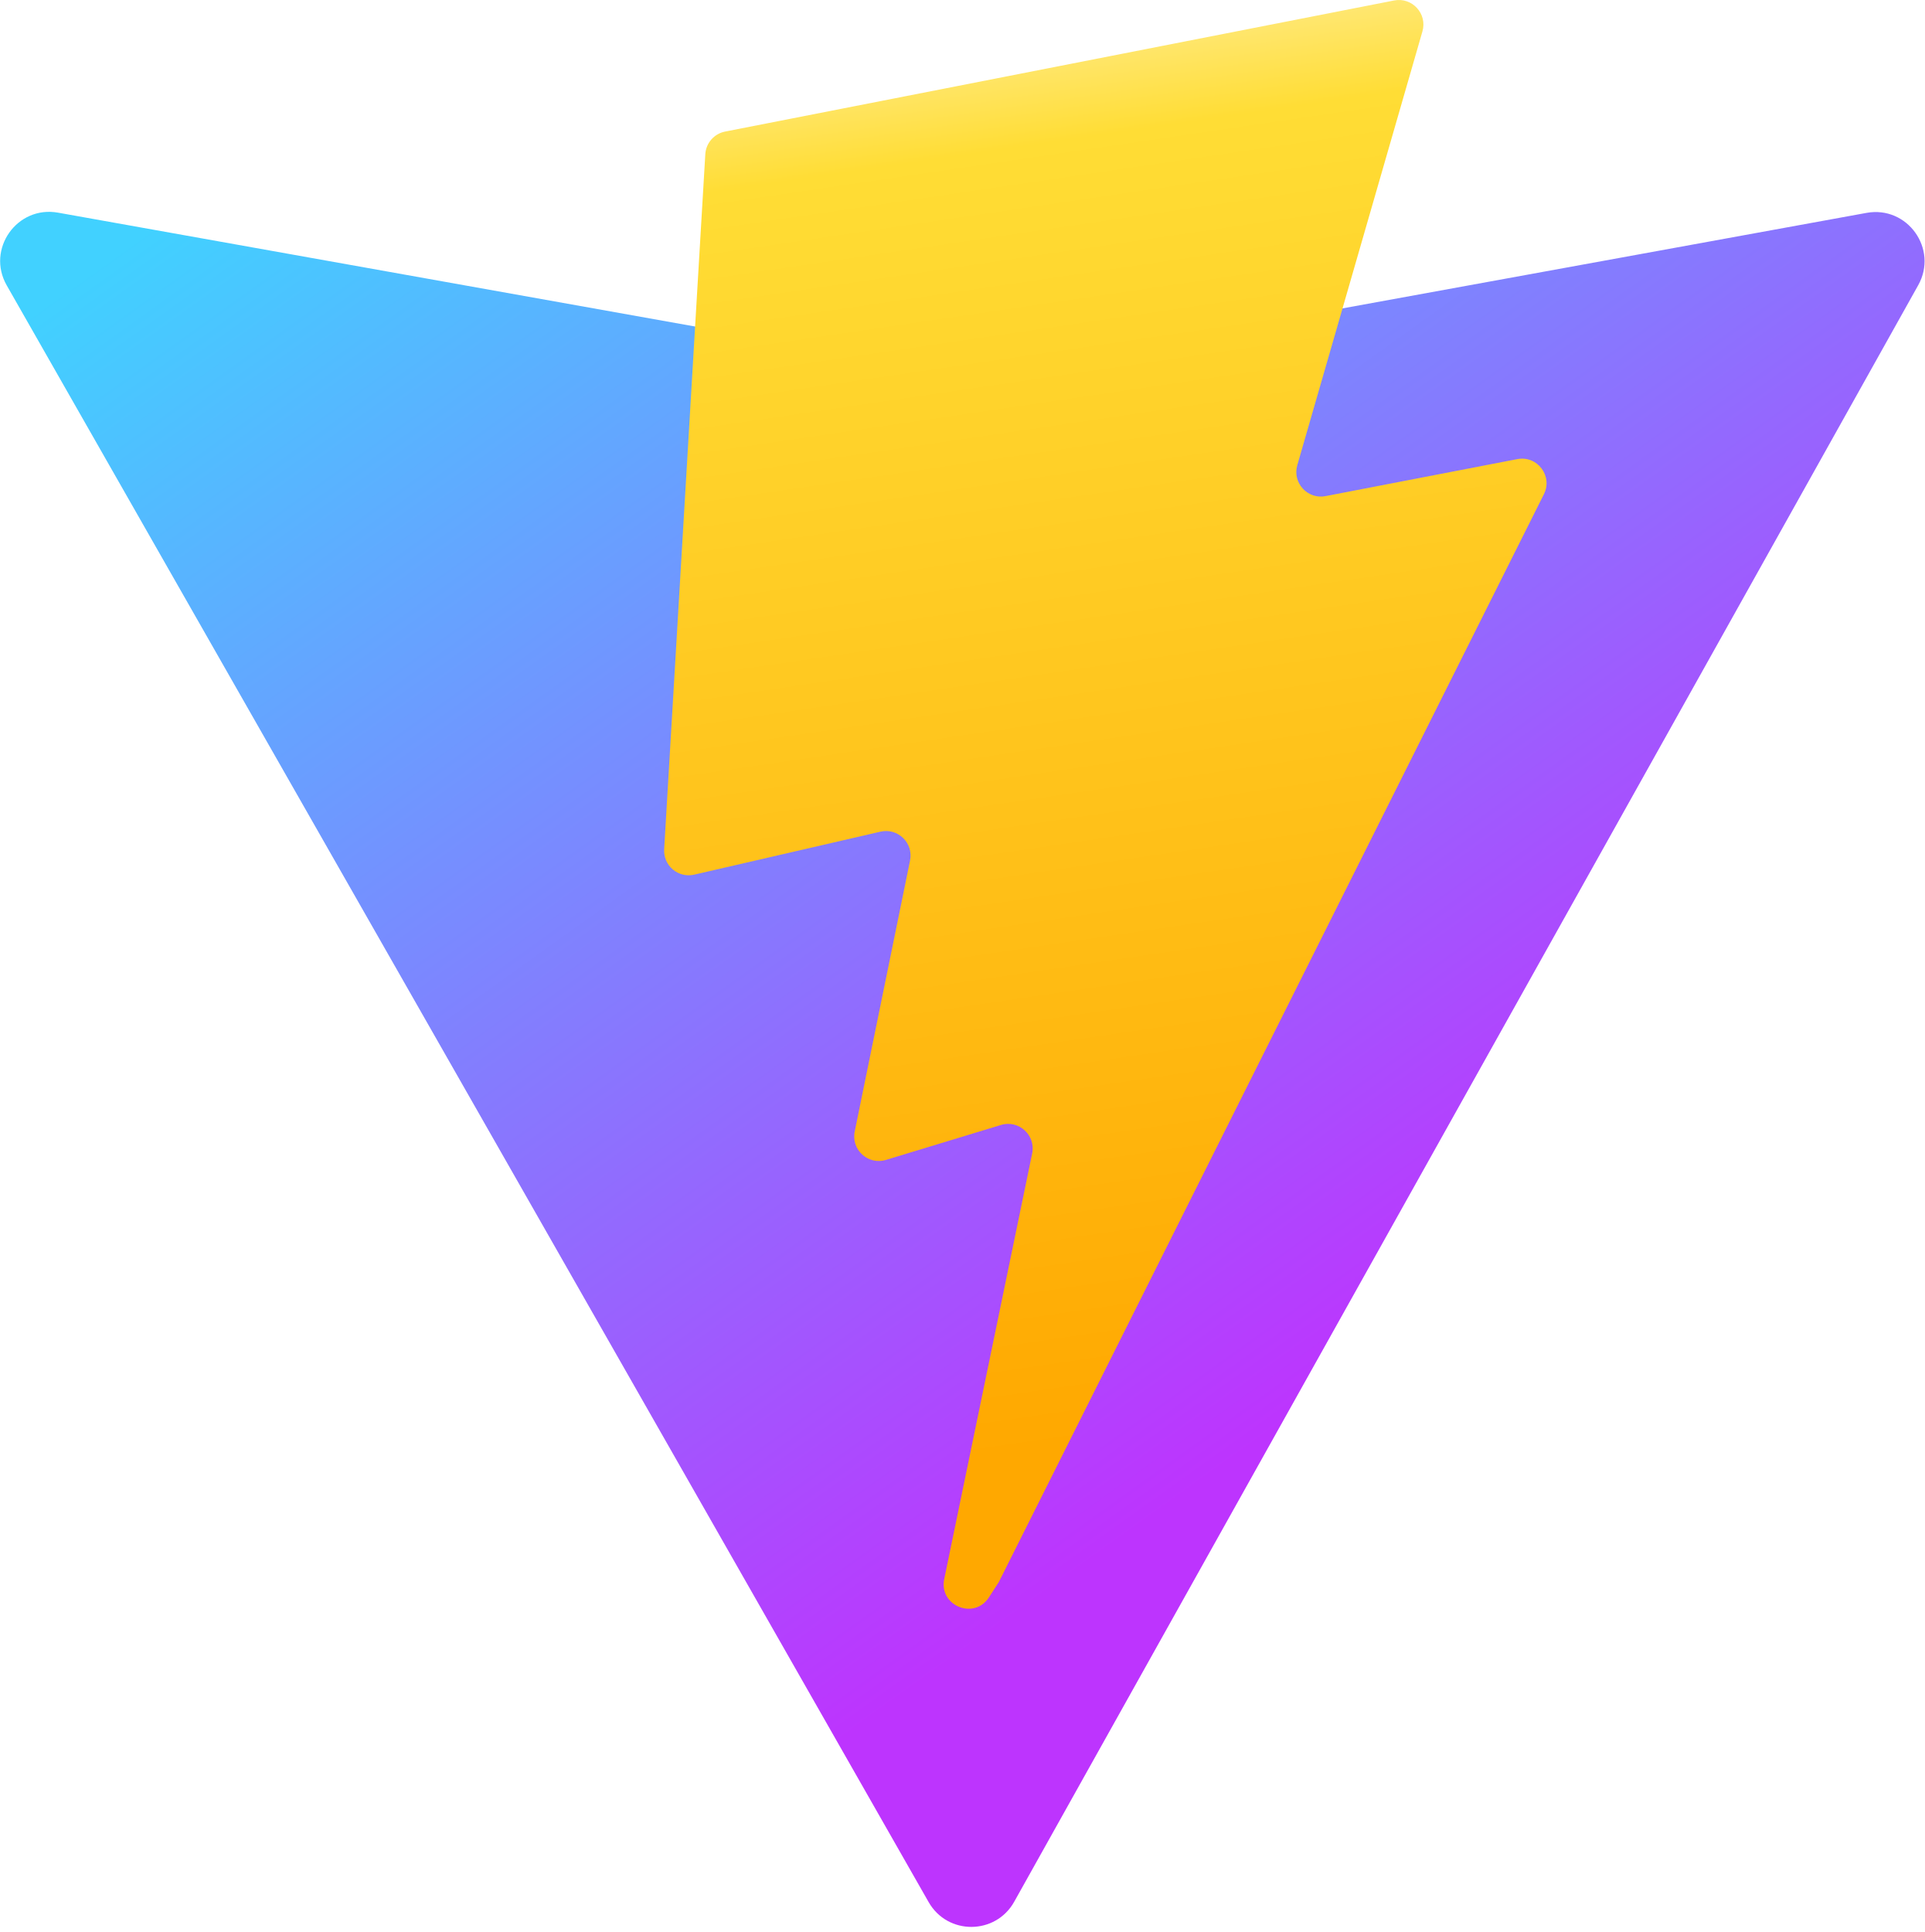
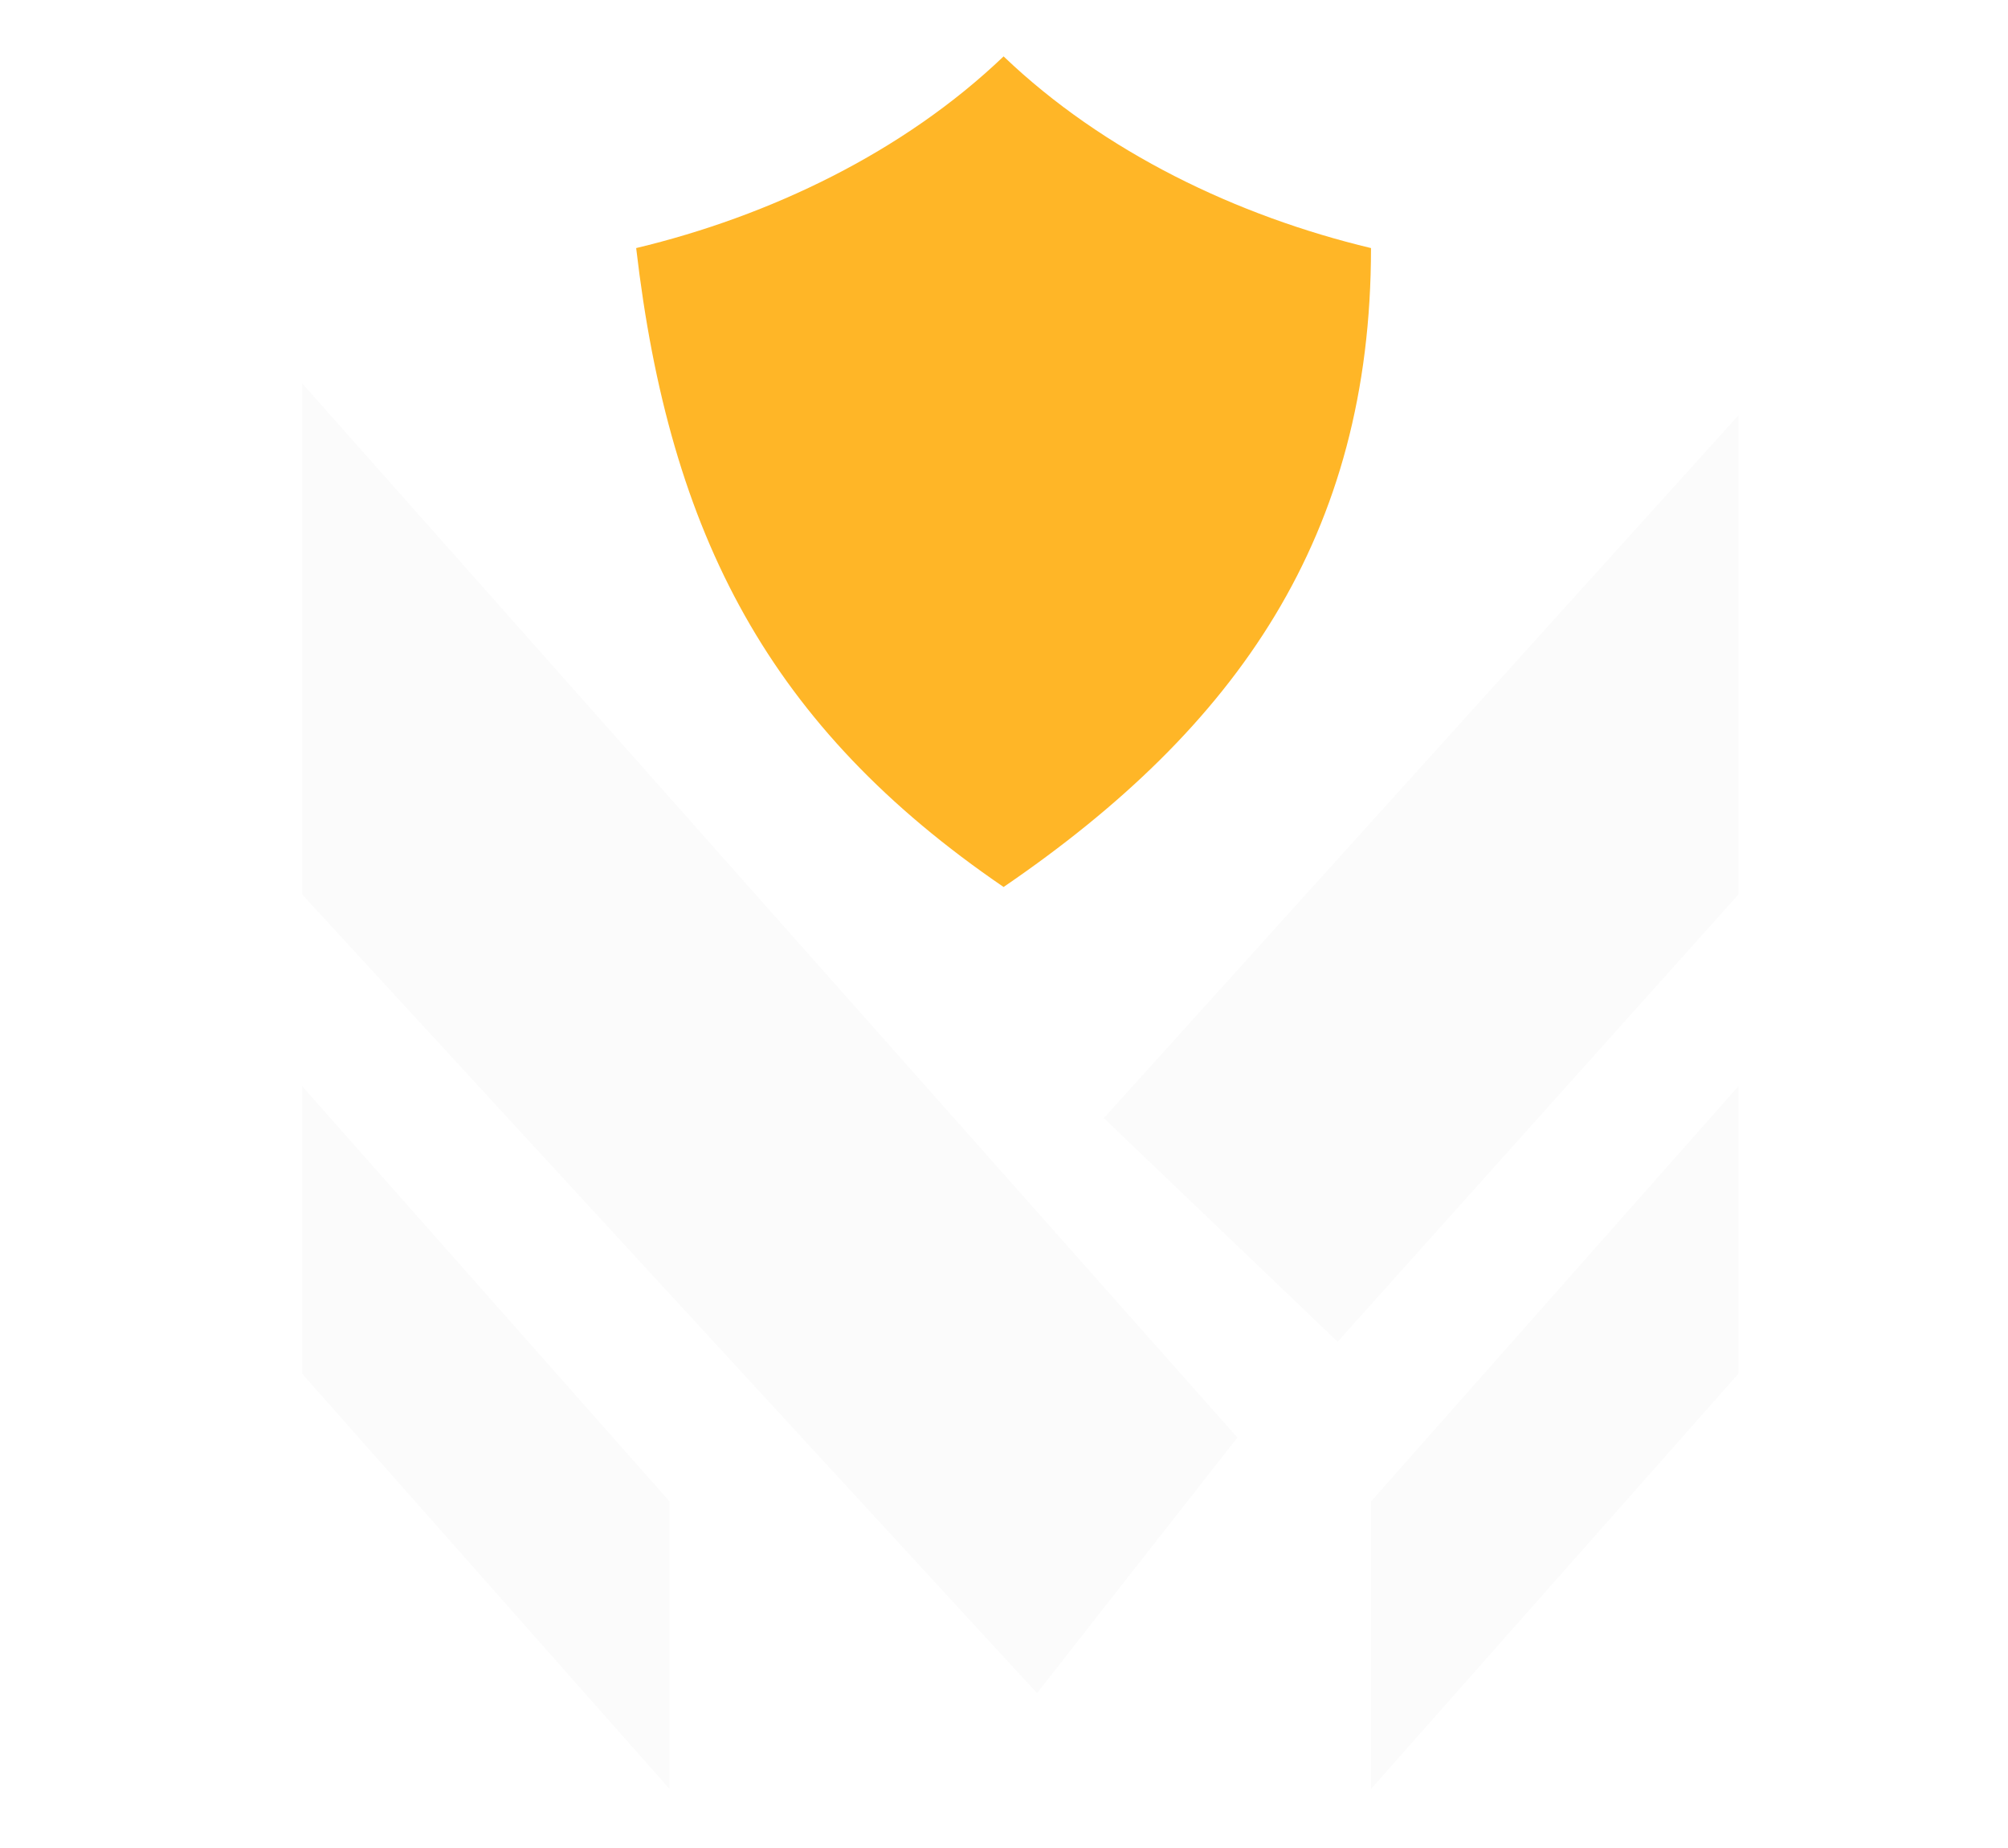
- <svg xmlns="http://www.w3.org/2000/svg" aria-hidden="true" role="img" class="iconify iconify--logos" width="31.88" height="32" preserveAspectRatio="xMidYMid meet" viewBox="0 0 256 257">
-   <defs>
-     <linearGradient id="IconifyId1813088fe1fbc01fb466" x1="-.828%" x2="57.636%" y1="7.652%" y2="78.411%">
-       <stop offset="0%" stop-color="#41D1FF" />
-       <stop offset="100%" stop-color="#BD34FE" />
-     </linearGradient>
-     <linearGradient id="IconifyId1813088fe1fbc01fb467" x1="43.376%" x2="50.316%" y1="2.242%" y2="89.03%">
-       <stop offset="0%" stop-color="#FFEA83" />
-       <stop offset="8.333%" stop-color="#FFDD35" />
-       <stop offset="100%" stop-color="#FFA800" />
-     </linearGradient>
-   </defs>
-   <path fill="url(#IconifyId1813088fe1fbc01fb466)" d="M255.153 37.938L134.897 252.976c-2.483 4.44-8.862 4.466-11.382.048L.875 37.958c-2.746-4.814 1.371-10.646 6.827-9.67l120.385 21.517a6.537 6.537 0 0 0 2.322-.004l117.867-21.483c5.438-.991 9.574 4.796 6.877 9.62Z" />
-   <path fill="url(#IconifyId1813088fe1fbc01fb467)" d="M185.432.063L96.44 17.501a3.268 3.268 0 0 0-2.634 3.014l-5.474 92.456a3.268 3.268 0 0 0 3.997 3.378l24.777-5.718c2.318-.535 4.413 1.507 3.936 3.838l-7.361 36.047c-.495 2.426 1.782 4.5 4.151 3.78l15.304-4.649c2.372-.72 4.652 1.36 4.15 3.788l-11.698 56.621c-.732 3.542 3.979 5.473 5.943 2.437l1.313-2.028l72.516-144.72c1.215-2.423-.88-5.186-3.54-4.672l-25.505 4.922c-2.396.462-4.435-1.77-3.759-4.114l16.646-57.705c.677-2.35-1.37-4.583-3.769-4.113Z" />
+ <svg xmlns="http://www.w3.org/2000/svg" width="1113" height="1024">
+   <path fill="#ffb627" d="M759.924 137.514c-74.057-17.709-148.11-53.126-203.651-106.253-55.541 53.127-129.598 88.544-203.653 106.253 18.513 159.379 74.055 265.632 203.653 354.175 129.594-88.543 203.651-194.796 203.651-354.175z" />
+   <path fill="#fbfbfb" d="M685.862 796.89 167.478 212.5v283.343l407.302 442.72L685.862 796.89zM741.421 743.771l222.168-247.924v-265.63L611.827 619.809l129.594 123.962zM759.933 832.312v159.379l203.651-230.213V602.099L759.933 832.312zM371.13 832.312 167.479 602.099v159.379L371.13 991.691V832.312z" />
</svg>
